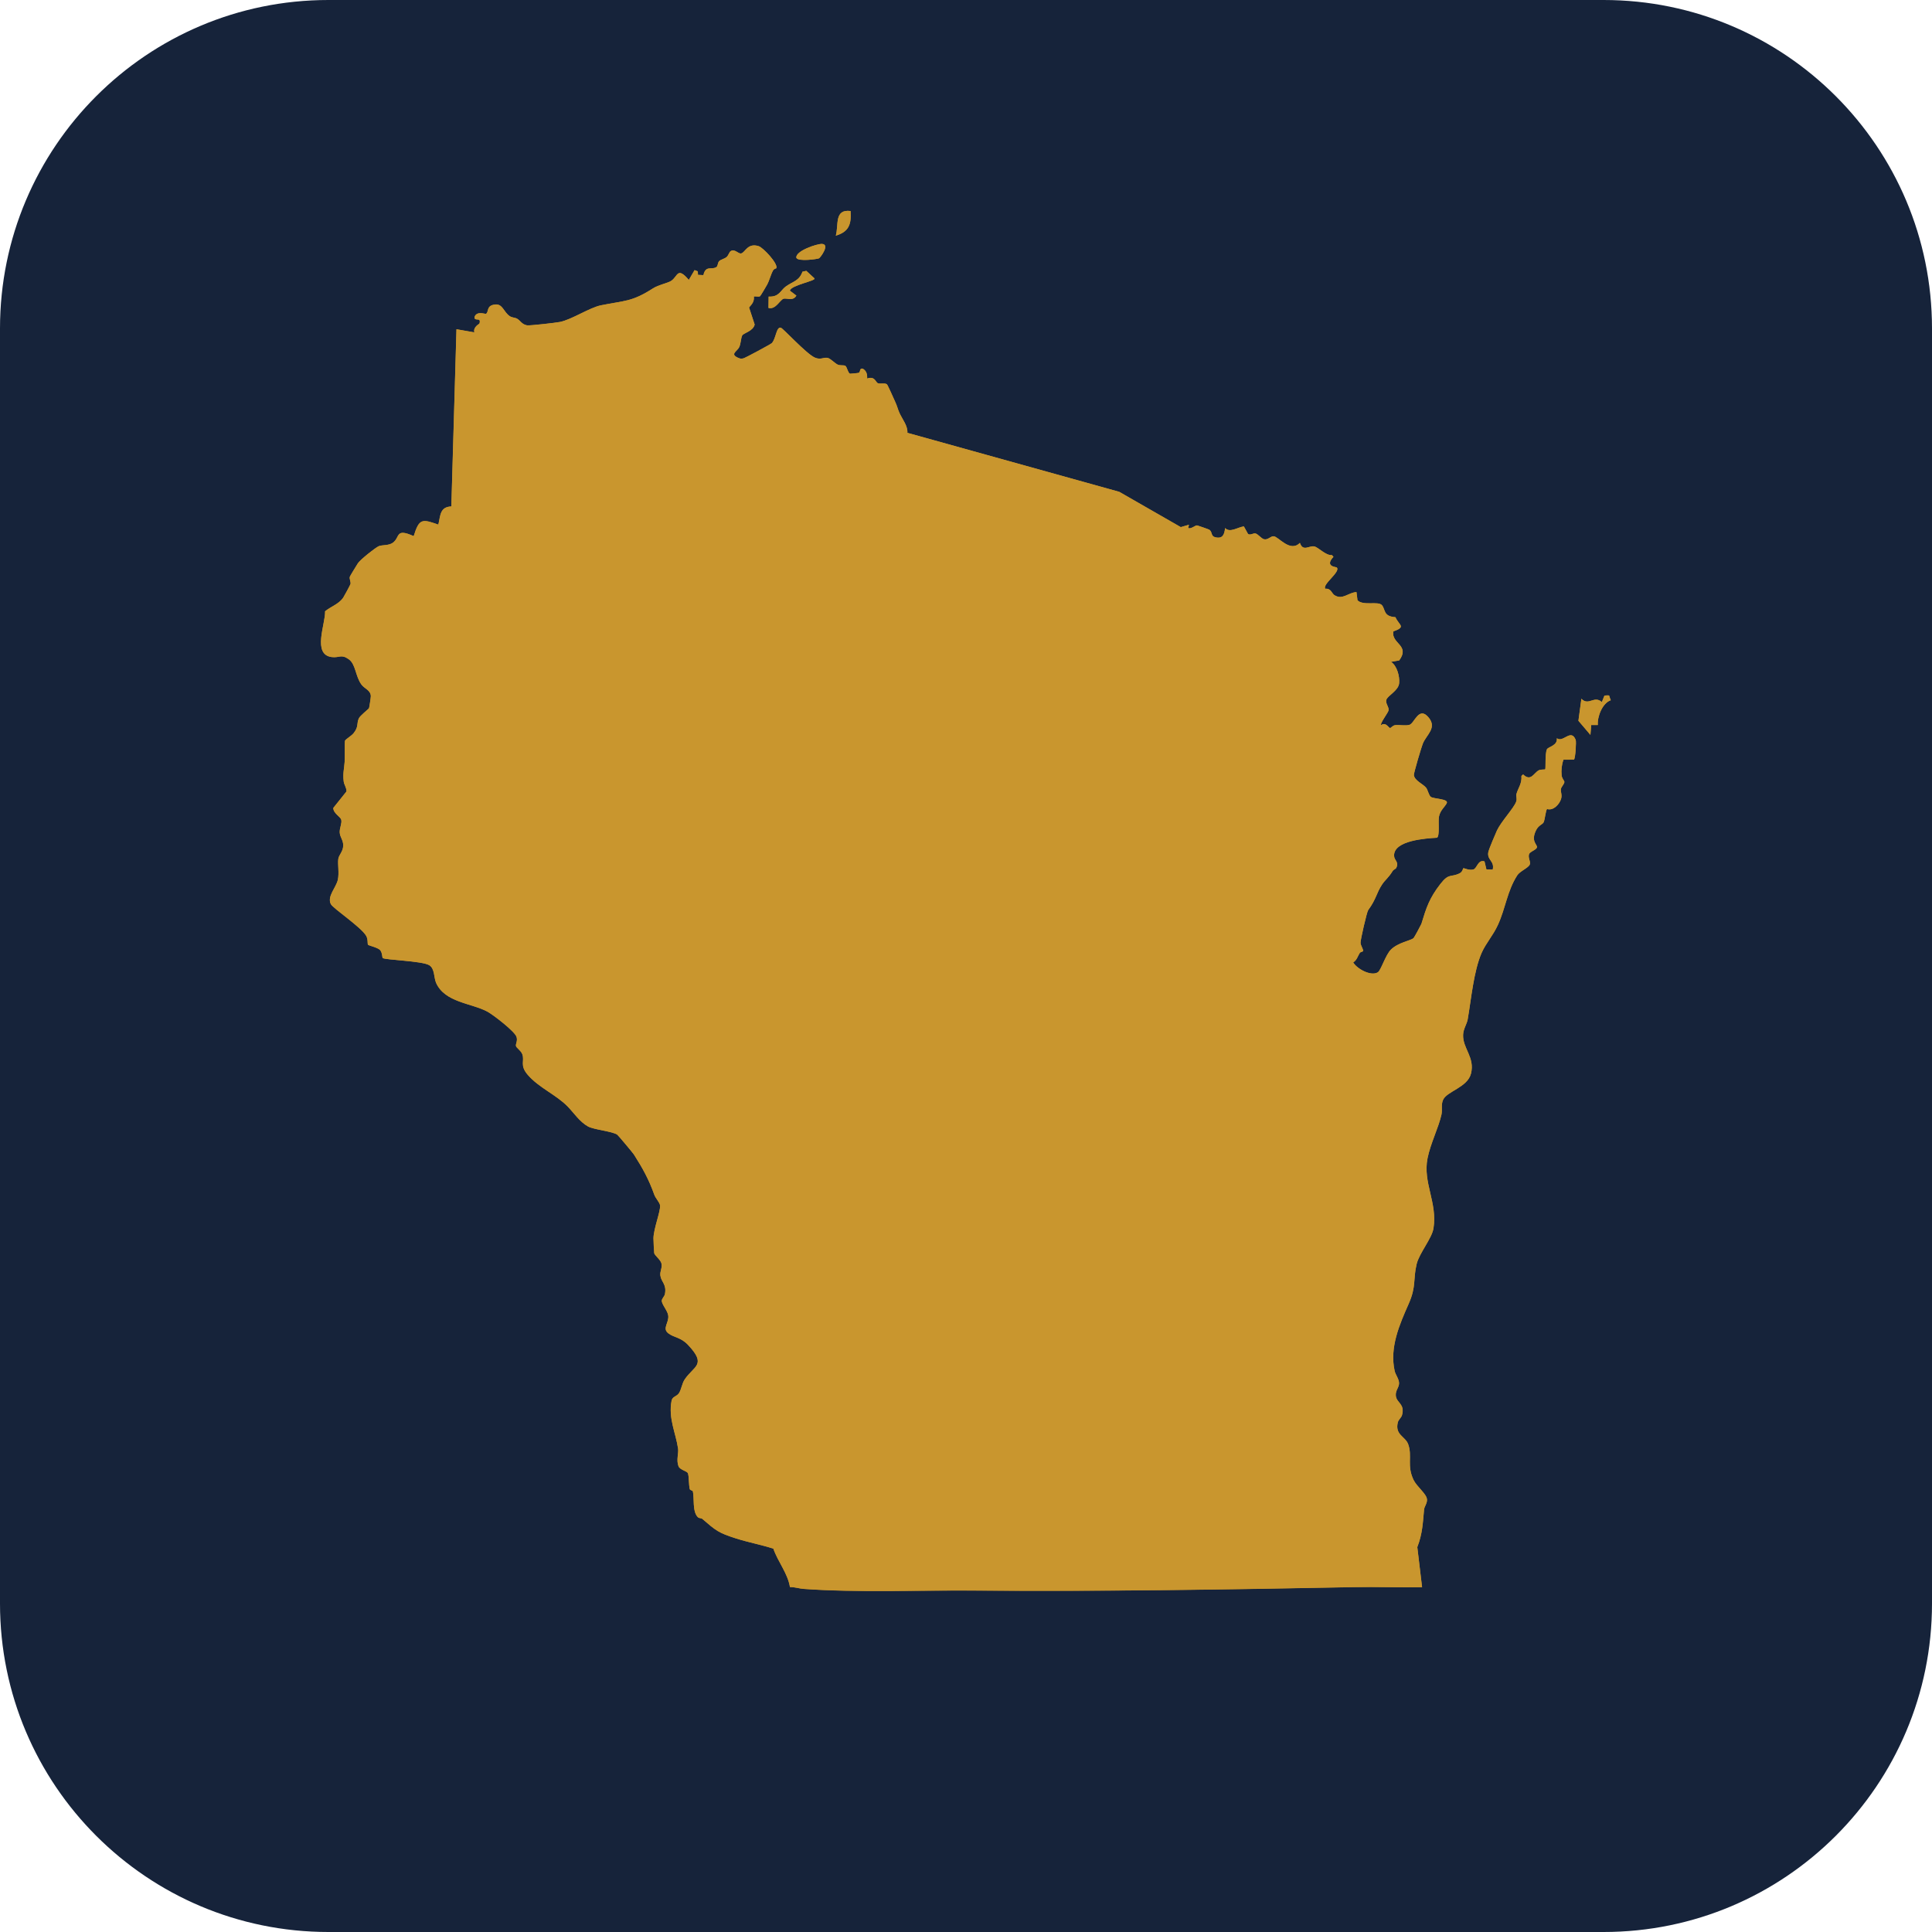
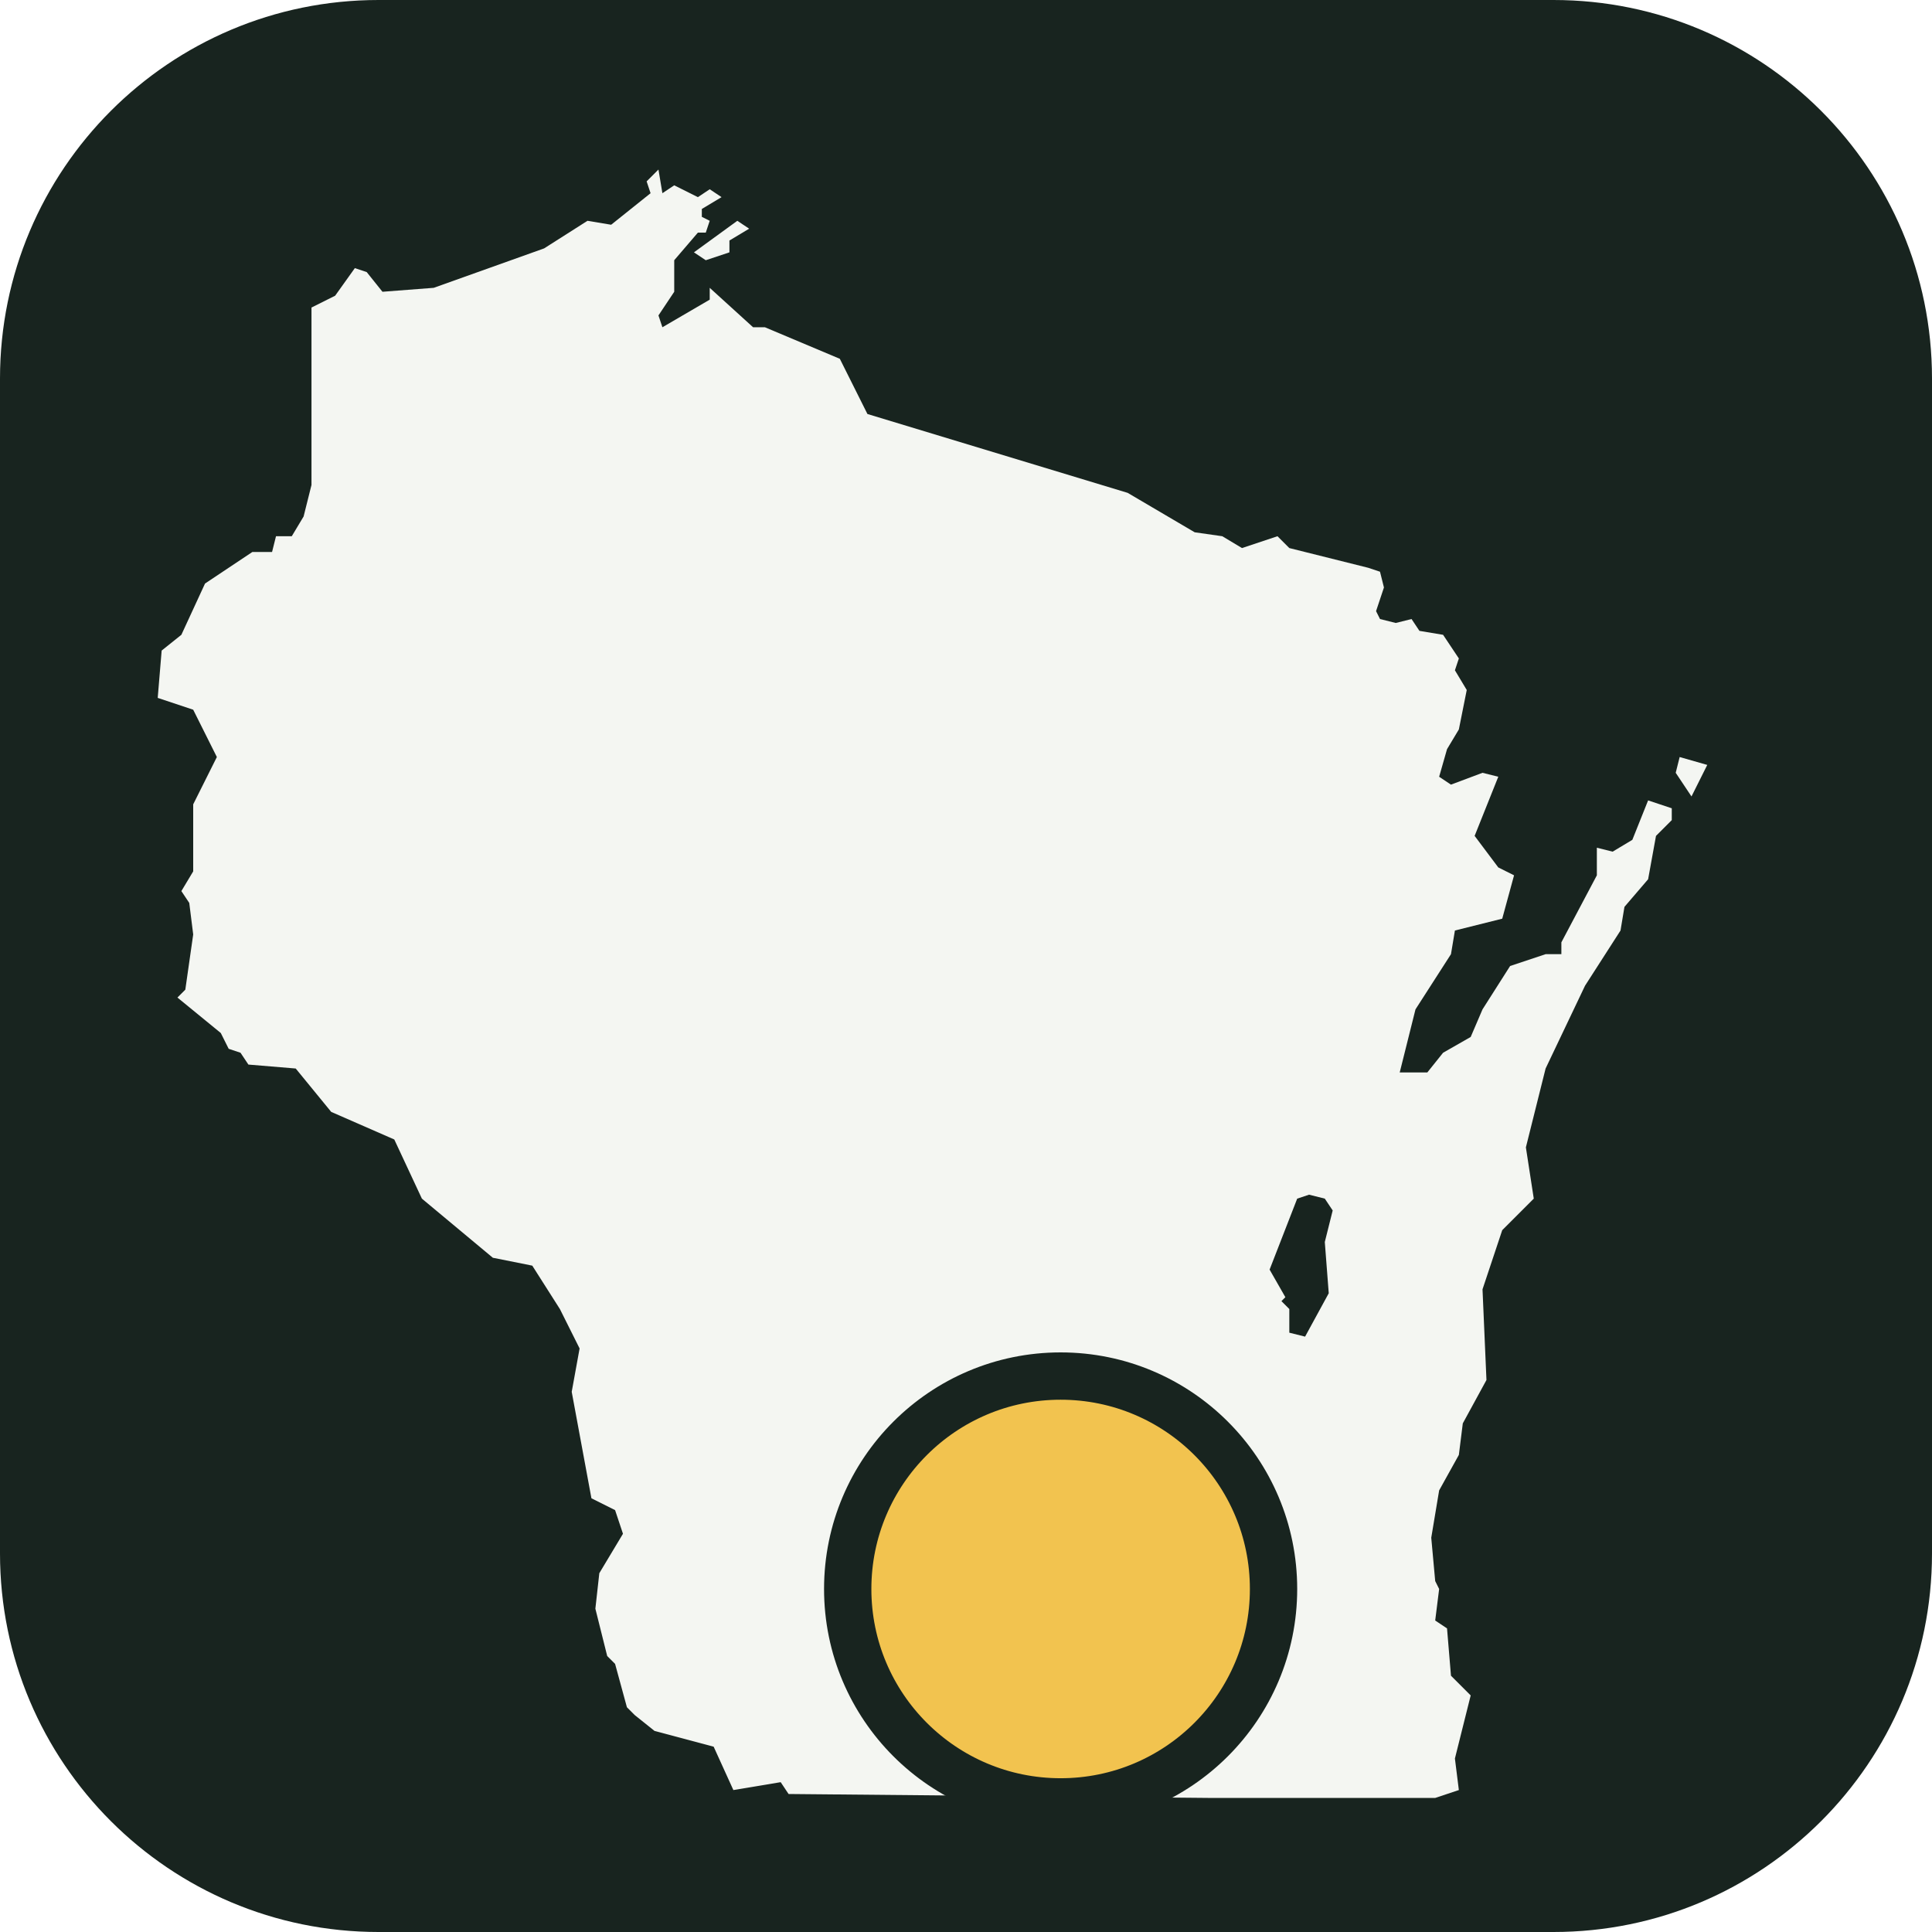
- <svg xmlns="http://www.w3.org/2000/svg" viewBox="0 0 1000 1000">
-   <defs>
-     <style>.st0{fill:#c9962e;}</style>
-   </defs>
-   <rect width="1000" height="1000" rx="170" fill="#16233a" />
-   <g transform="translate(75,75) scale(0.85)">
-     <path class="st0" d="M429.72,40.26c-10.06-1.24-7.14,8.44-8.99,15,7.97-2.37,9.52-6.93,8.99-15ZM410.51,69.05c.84-.46,6.83-8.48,1.8-8.75-2.98-.16-16.33,4.29-15.61,8.44.95,2.47,12.9.81,13.8.31ZM384.5,75.08c1.28-2.64-7.99-12.52-10.73-13.39-6.86-2.18-8.19,3.95-10.69,4.43-1.76.34-3.9-2.99-6.35-1.4-.9.58-1.38,2.67-2.47,3.58-1.4,1.16-3.57,1.53-4.53,2.51s-.74,2.92-1.63,3.56c-2.91,2.07-6.6-1.31-7.98,4.96l-3.31-.17-.1-2.13-1.97-.76-3.51,5.98c-6.99-8.19-6.59-2.38-10.56.46-2.09,1.49-7.68,2.39-11.29,4.71-12.97,8.3-17.17,7.34-31.7,10.3-6.89,1.4-17.64,8.63-24.88,10.12-2.3.47-18.58,2.35-20.09,2.06-3.26-.62-3.93-2.8-6.05-4.04-1.23-.72-2.99-.57-4.46-1.54-3.75-2.47-4.28-7.64-8.94-7.1-5.46.63-3.66,4.3-5.46,5.64-.48.36-5.67-1.99-7.05,1.94-.27,3.15,4.23-.38,3.01,3.99-.09.32-4.02,2.08-3.11,5.4l-10.9-1.9-3.12,107.89c-7.07.3-6.59,5.6-7.93,11.08-9.85-3.49-11.65-3.83-15,7.01-11.21-5.04-8.18.55-12.55,3.92-2.51,1.94-6.48,1.32-8.64,2.17-2,.78-11.38,8.26-12.77,10.41-.71,1.1-4.75,7.69-4.9,8.16-.46,1.44.67,3.1.39,4.48-.09.47-3.96,7.64-4.48,8.38-2.75,3.93-7.45,5.31-11,8.23.26,7.77-7.91,26.29,3.97,27.87,4.8.64,5.77-2.01,10.52,1.4,4.2,3.02,3.95,10.33,7.64,15.35,1.9,2.58,5.61,3.39,5.72,7.09.02.71-.93,6.97-1.11,7.32-.28.55-5.49,4.54-6.23,6.25-1.4,3.25.03,4.9-3.1,8.9-1.42,1.81-4.99,3.7-5.32,4.76-.21.69-.05,10.67-.18,12.74-.26,4.28-1.2,6.93-.58,11.94.26,2.1,1.82,3.89,1.68,6.12l-8,10c-.09,3.3,4.3,5.24,4.84,7.25s-1.11,5.06-.94,7.77c.19,2.87,2.21,4.62,2.13,7.96-.08,3.63-2.69,5.68-3,8.11-.43,3.31.63,8.62-.28,12.71-1.06,4.74-6.62,10.05-4.28,14.74,1.38,2.76,18.51,13.99,21.57,19.42,1.2,2.14.64,4.81,1.11,5.4.32.4,5.89,1.65,7.31,3.18s1.28,4.58,1.63,4.87c1.42,1.16,23.74,1.75,28.21,4.3,3.54,2.03,2.87,7.59,4.25,10.75,5.32,12.13,21.74,12.38,31.36,17.64,3.42,1.88,16.7,12.01,17.68,15.4.73,2.53-.62,4.06-.38,5.42.21,1.23,3.05,2.78,3.88,5.09,1.52,4.18-1.75,6.69,3.34,12.57,6.8,7.87,17.18,12,24.27,19.24,3.72,3.8,7.23,9.28,12.36,12.13,3.64,2.02,15.1,3,17.87,5.06.63.47,9.52,11.11,10.08,11.99,5.39,8.45,9.11,15.18,12.45,24.56.79,2.23,3.33,4.69,3.51,6.51.35,3.57-3.88,13.93-4.02,19.91-.03,1.15.32,8.08.45,9.1.17,1.28,3.85,4.06,4.39,6.22.69,2.72-.98,4.78-.64,7.47.5,3.93,3.91,5.23,2.79,11.21-.29,1.54-1.86,2.71-1.92,4.04-.1,2.3,3.55,6.1,3.93,9.1.56,4.43-3.88,7.82.09,10.85,3.49,2.67,7.47,2.28,11.96,7.03,11.62,12.3,3.54,12.72-2.03,21.02-1.68,2.51-2.09,6.4-3.55,8.45s-3.94,1.88-4.45,4.55c-2.06,10.71,2.57,19.53,3.97,29.13.42,2.84-1.19,6.91.24,10.68.91,2.41,5.32,2.91,5.79,4.43.67,2.17.43,6.74,1.08,9.51.2.83,1.74.73,1.9,1.45.94,4.18-.4,12.21,2.99,15.63.82.83,2.1.54,2.65,1.01,8.52,7.31,9.87,8.56,20.59,11.97,7.48,2.38,15.29,3.83,22.77,6.23,2.79,8.06,8.76,14.99,10.11,23.39,2.86-.06,5.56.91,8.38,1.12,31.98,2.33,71.25.76,103.99,1.01,77.09.59,154.19-.6,231.01-2.09,13.83-.27,27.71.29,41.54.04l-2.91-24.4c3.17-8.18,3.38-14.86,4.12-22.87.18-1.91,1.93-3.71,1.78-6.16-.21-3.41-6.12-7.64-8.17-11.87-4.24-8.77-.66-14.51-3.27-21.73-1.75-4.85-8.13-5.59-6.35-13.24.42-1.8,2.16-2.97,2.57-4.45,1.95-6.95-3.33-7.44-3.76-11.86-.33-3.33,2.06-4.99,1.97-7.8-.08-2.51-2.18-5.01-2.7-7.38-3.14-14.36,3.01-28.23,8.59-40.87,4.72-10.7,2.54-14.69,4.83-24.17,1.59-6.61,9.29-15.62,10.25-21.74,2.47-15.72-6.58-27.74-3.63-42.64,1.75-8.86,6.69-18.6,8.47-26.53.68-3.01-.35-5.92.98-9.02,2.24-5.25,14.84-7.53,17-15.99,2.54-9.93-5.14-15.38-4.78-23.71.16-3.61,2.29-6.49,2.78-9.3,2.12-12.14,3.65-29.45,8.49-40.51,2.57-5.86,7.02-10.65,9.93-17.07,4.75-10.43,5.6-20.57,11.79-30.21,1.57-2.44,6.78-4.55,7.57-6.48.73-1.79-1.16-4.05-.42-6.31.57-1.75,4.53-2.56,4.82-4.29s-3.94-3.54-.49-10.43c1.49-2.96,3.86-3.43,4.54-4.71.78-1.47,1.29-7.58,2.14-8.11,3.73,1.17,7.42-2.79,8.47-6.07.83-2.62-.38-4.33-.06-6.16.24-1.4,2.18-3.08,2.1-4.36-.05-.71-1.49-2.03-1.68-3.96-.3-3.18.04-6.51,1.13-9.49l6.4-.05c.94-1.21,1.45-10.98,1.05-12-2.83-7.22-7.72,1.99-11.5-1.02.63,4.49-5.31,5.21-6.02,6.75-1.27,2.74-.61,11.78-1.05,12.21-.21.2-2.64-.08-3.9.57-3.08,1.57-4.74,7.12-9.56,2.5l-1.02.96c.4,4.65-2.02,7.34-3.03,10.97-.37,1.34.54,2.75-.19,4.72-1.45,3.97-8.91,11.75-11.65,17.44-.82,1.7-4.89,11.45-5.21,12.84-1.23,5.3,3.87,5.56,2.6,11.05l-3.85-.14-1.15-4.86c-3.99-1.26-4.5,4.12-6.66,4.86-2.52.86-5.95-.91-6.2-.72-.38.28-.42,2.21-2.35,3.14-5.4,2.62-6.37-.33-11.61,6.4-6.76,8.69-8.61,14.47-11.62,24.38-.15.49-4.41,8.39-4.8,8.7-1.85,1.49-9.3,2.65-13.65,6.85-3.44,3.32-6.09,12.68-8.08,13.92-4.13,2.57-12.64-2.03-14.99-6.02,2.31-1.47,2.74-3.87,4-5.78.48-.72,2.03-.69,2.03-1.29.01-1.31-1.46-3.08-1.56-4.9-.1-1.64,3.82-18.76,4.65-19.89,4.96-6.73,4.98-10.35,8.44-15.56,2.05-3.08,3.76-3.87,6.5-8.3.57-.93,1.81-1.04,2.24-2.03,1.63-3.67-1.32-4.24-1.41-7.23-.28-9.36,19.39-10.55,26.15-10.96,1.78-1.24.61-9.75,1.18-12.82.72-3.93,3.74-6.06,4.75-8.26,1.2-2.63-8.01-2.53-9.69-3.78-1.27-.94-1.81-4.25-2.9-5.6-1.87-2.32-6.97-4.24-7.44-7.67-.15-1.11,4.65-17.33,5.56-19.42,2.25-5.23,8.54-9.35,3.52-15.54-6.01-7.4-8.67,3.41-11.72,4.34-2.44.75-5.99-.07-8.78.22-1.35.14-2.59,1.75-3.05,1.74-.93-.01-2.48-3.85-5.47-1.78-.87-.91,4.17-7.41,4.51-8.9.46-2-1.93-4.18-1.37-6.4.67-2.69,7.41-5.54,7.85-10.29.37-4.03-1.31-10.67-4.99-12.92l5.02-.9c6.8-9.32-4.96-10.12-3.59-17.64,8.07-2.93,3.48-3.62,1.29-8.67-7.53-.47-5.97-4.64-8.21-7.3s-11.23.55-14.89-2.95l-.63-5.03c-5.07.26-8.4,5.03-13.42,1.87-1.63-1.03-2.07-4.3-5.57-3.89-1.98-2.74,9.56-10.36,6.99-12.98-.35-.35-7.62-.43-2.01-6.51l-.97-1.01c-3.78.33-8.17-4.77-10.75-5.29-3.07-.62-6.85,3.42-8.72-2.16-6,6.12-13.12-3.97-16.02-4.03-1.87-.04-3.36,2.33-5.78,1.83-1.71-.36-3.73-3.31-5.39-3.55-1.31-.19-3.13,1.28-4.4.31l-2.53-4.59c-3.82.5-8.48,4.12-11.42,1-.43,3.91-1.42,6.76-6.06,5.59-2.75-.69-1.55-3.11-3.54-4.56-.32-.23-6.83-2.48-7.35-2.62-1.14-.31-3.63,2.41-5.56,1.58l.5-2-4.97,1.45-37.49-21.5-129-35.92c.28-4.32-3.04-8.14-4.87-12.21-.99-2.21-1.28-3.96-2.55-6.66-.75-1.6-4.58-10.39-5.08-10.71-1.44-.93-3.81-.08-5.42-.61-1.47-.48-1.73-4.55-6.59-2.88.12-2.56-.33-4.51-2.55-5.95-2.14-.61-1.45,1.74-2.43,2.45-.22.16-5.11.63-5.38.58-1.22-.2-1.94-4.27-2.91-4.81-1.08-.61-3.17,0-4.72-.77-1.84-.92-4.3-3.64-6.02-4.04-2.48-.57-4.18,1.36-7.78-.18-5.18-2.21-19.43-17.93-20.79-18.23-2.81-.63-2.9,6.88-5.52,9.44-.69.67-16.01,8.88-16.94,9.14-1.6.46-2.24.35-3.73-.33-4.93-2.26-.25-3.87.93-6.55.96-2.18.96-5.44,1.77-6.99.77-1.46,6.69-2.58,7.57-6.65l-3.41-10.39c1.88-2.15,3.21-3.54,2.92-6.65,1.12-.33,2.86.35,3.77-.2.36-.22,3.84-6.17,4.37-7.15,1.31-2.42,2.08-5.8,3.51-8.45.66-1.22,2.01-1.32,2.06-1.43ZM407.72,81.28l-4.96-4.58-2.34.52c-1.99,5.71-5.92,5.9-10.2,9.05-3.18,2.33-3.99,6.47-10.39,6.1l-.1,6.9c4.24,1.22,6.89-4.66,9.02-5.53,1.82-.75,5.93,1.68,7.96-1.97l-3.96-3c.62-3.35,16.07-5.99,14.98-7.48ZM891.63,335.35c-.48-.34-2-.02-2.84-.04l-1.59,3.96c-4.79-4.26-7.97,2.6-12.46-2.01l-1.81,13.4,7.3,8.59.49-6h4.02c-.4-5.03,2.72-13.31,7.91-15.11-.42-.57-.9-2.71-1.02-2.8Z" />
-     <path class="st0" d="M384.5,75.08c-.06.11-1.4.21-2.06,1.43-1.43,2.66-2.2,6.03-3.51,8.45-.53.98-4.02,6.93-4.37,7.15-.91.56-2.64-.13-3.77.2.3,3.11-1.04,4.49-2.92,6.65l3.41,10.39c-.88,4.06-6.8,5.18-7.57,6.65-.82,1.55-.81,4.81-1.77,6.99-1.19,2.68-5.86,4.29-.93,6.55,1.49.68,2.13.79,3.73.33.93-.26,16.25-8.47,16.94-9.14,2.61-2.56,2.71-10.07,5.52-9.44,1.35.3,15.61,16.02,20.79,18.23,3.6,1.54,5.3-.39,7.78.18,1.72.4,4.17,3.12,6.02,4.04,1.55.77,3.64.16,4.72.77.96.55,1.69,4.62,2.91,4.81.27.04,5.16-.43,5.38-.58.98-.7.29-3.06,2.43-2.45,2.22,1.45,2.67,3.39,2.55,5.95,4.86-1.67,5.13,2.4,6.59,2.88,1.61.53,3.98-.32,5.42.61.5.32,4.33,9.11,5.08,10.71,1.26,2.7,1.55,4.46,2.55,6.66,1.83,4.07,5.15,7.89,4.87,12.21l129,35.92,37.49,21.5,4.97-1.45-.5,2c1.92.83,4.41-1.89,5.56-1.58.52.14,7.03,2.38,7.35,2.62,1.99,1.45.79,3.87,3.54,4.56,4.64,1.16,5.64-1.68,6.06-5.59,2.93,3.13,7.6-.5,11.42-1l2.53,4.59c1.26.97,3.09-.5,4.4-.31,1.67.24,3.68,3.19,5.39,3.55,2.42.5,3.9-1.87,5.78-1.83,2.9.06,10.03,10.15,16.02,4.03,1.87,5.59,5.65,1.54,8.72,2.16,2.58.52,6.97,5.62,10.75,5.29l.97,1.01c-5.61,6.07,1.67,6.16,2.01,6.51,2.57,2.62-8.97,10.24-6.99,12.98,3.5-.41,3.94,2.86,5.57,3.89,5.02,3.16,8.35-1.61,13.42-1.87l.63,5.03c3.67,3.5,12.64.27,14.89,2.95s.68,6.83,8.21,7.3c2.19,5.04,6.78,5.73-1.29,8.67-1.37,7.53,10.39,8.32,3.59,17.64l-5.02.9c3.68,2.26,5.36,8.89,4.99,12.92-.44,4.75-7.17,7.6-7.85,10.29-.56,2.22,1.83,4.4,1.37,6.4-.34,1.49-5.38,7.99-4.51,8.9,2.99-2.07,4.54,1.77,5.47,1.78.46,0,1.7-1.6,3.05-1.74,2.79-.29,6.34.52,8.78-.22,3.05-.93,5.71-11.74,11.72-4.34,5.02,6.18-1.27,10.3-3.52,15.54-.9,2.1-5.71,18.31-5.56,19.42.47,3.43,5.56,5.35,7.44,7.67,1.09,1.35,1.63,4.66,2.9,5.6,1.69,1.25,10.89,1.14,9.69,3.78-1,2.2-4.03,4.33-4.75,8.26-.56,3.07.61,11.58-1.18,12.82-6.76.41-26.43,1.61-26.15,10.96.09,2.99,3.04,3.56,1.41,7.23-.44.98-1.67,1.1-2.24,2.03-2.73,4.42-4.44,5.21-6.5,8.3-3.46,5.21-3.48,8.83-8.44,15.56-.83,1.13-4.75,18.25-4.65,19.89.11,1.81,1.58,3.59,1.56,4.9,0,.6-1.56.57-2.03,1.29-1.25,1.91-1.69,4.31-4,5.78,2.36,3.98,10.87,8.59,14.99,6.02,1.99-1.24,4.64-10.6,8.08-13.92,4.35-4.2,11.8-5.36,13.65-6.85.39-.31,4.65-8.21,4.8-8.7,3.01-9.91,4.86-15.69,11.62-24.38,5.24-6.73,6.21-3.78,11.61-6.4,1.93-.93,1.97-2.86,2.35-3.14.25-.18,3.69,1.58,6.2.72,2.16-.74,2.67-6.12,6.66-4.86l1.15,4.86,3.85.14c1.28-5.49-3.83-5.76-2.6-11.05.32-1.39,4.39-11.14,5.21-12.84,2.74-5.69,10.2-13.47,11.65-17.44.72-1.97-.19-3.38.19-4.72,1.01-3.64,3.43-6.33,3.03-10.97l1.02-.96c4.82,4.62,6.48-.93,9.56-2.5,1.26-.64,3.69-.36,3.9-.57.44-.42-.21-9.46,1.05-12.21.71-1.54,6.65-2.26,6.02-6.75,3.78,3.01,8.67-6.2,11.5,1.02.4,1.02-.11,10.79-1.05,12l-6.4.05c-1.09,2.98-1.44,6.3-1.13,9.49.18,1.93,1.63,3.26,1.68,3.96.09,1.29-1.85,2.96-2.1,4.36-.32,1.83.9,3.54.06,6.16-1.04,3.29-4.74,7.24-8.47,6.07-.84.53-1.35,6.65-2.14,8.11-.69,1.29-3.06,1.75-4.54,4.71-3.45,6.89.77,8.77.49,10.43s-4.25,2.54-4.82,4.29c-.73,2.25,1.16,4.51.42,6.31-.79,1.93-6,4.05-7.57,6.48-6.19,9.64-7.04,19.78-11.79,30.21-2.92,6.41-7.37,11.21-9.93,17.07-4.85,11.06-6.37,28.37-8.49,40.51-.49,2.81-2.62,5.69-2.78,9.3-.36,8.33,7.32,13.78,4.78,23.71-2.16,8.46-14.76,10.74-17,15.99-1.33,3.1-.3,6.01-.98,9.02-1.78,7.93-6.72,17.67-8.47,26.53-2.95,14.9,6.11,26.92,3.63,42.64-.96,6.13-8.66,15.13-10.25,21.74-2.29,9.48-.1,13.47-4.83,24.17-5.58,12.64-11.73,26.51-8.59,40.87.52,2.37,2.62,4.87,2.7,7.38.09,2.8-2.29,4.47-1.97,7.8.43,4.42,5.71,4.91,3.76,11.86-.42,1.48-2.15,2.65-2.57,4.45-1.78,7.65,4.6,8.4,6.35,13.24,2.61,7.22-.97,12.96,3.27,21.73,2.05,4.23,7.96,8.46,8.17,11.87.15,2.45-1.6,4.25-1.78,6.16-.74,8.01-.94,14.69-4.12,22.87l2.91,24.4c-13.82.25-27.71-.3-41.54-.04-76.81,1.49-153.92,2.68-231.01,2.09-32.75-.25-72.01,1.32-103.99-1.01-2.83-.21-5.52-1.18-8.38-1.12-1.35-8.41-7.32-15.33-10.11-23.39-7.48-2.4-15.29-3.85-22.77-6.23-10.71-3.41-12.06-4.66-20.59-11.97-.55-.47-1.83-.18-2.65-1.01-3.39-3.42-2.04-11.44-2.99-15.63-.16-.71-1.71-.61-1.9-1.45-.65-2.76-.41-7.34-1.08-9.51-.47-1.52-4.88-2.03-5.79-4.43-1.42-3.78.18-7.84-.24-10.68-1.41-9.6-6.03-18.42-3.97-29.13.51-2.67,3-2.49,4.45-4.55s1.87-5.95,3.55-8.45c5.57-8.3,13.65-8.72,2.03-21.02-4.49-4.76-8.47-4.37-11.96-7.03-3.97-3.03.47-6.42-.09-10.85-.38-3-4.03-6.8-3.93-9.1.06-1.33,1.63-2.5,1.92-4.04,1.12-5.98-2.29-7.28-2.79-11.21-.34-2.69,1.33-4.75.64-7.47-.55-2.16-4.23-4.94-4.39-6.22-.13-1.02-.48-7.95-.45-9.1.14-5.98,4.38-16.34,4.02-19.91-.18-1.82-2.72-4.28-3.51-6.51-3.34-9.37-7.06-16.11-12.45-24.56-.56-.88-9.45-11.52-10.08-11.99-2.77-2.06-14.23-3.04-17.87-5.06-5.13-2.85-8.64-8.33-12.36-12.13-7.09-7.24-17.46-11.37-24.27-19.24-5.09-5.89-1.82-8.4-3.34-12.57-.84-2.3-3.67-3.86-3.88-5.09-.24-1.36,1.11-2.89.38-5.42-.98-3.39-14.26-13.52-17.68-15.4-9.62-5.27-26.04-5.51-31.36-17.64-1.38-3.15-.71-8.72-4.25-10.75-4.46-2.55-26.78-3.13-28.21-4.3-.35-.29-.25-3.39-1.63-4.87s-6.99-2.78-7.31-3.18c-.47-.6.09-3.26-1.11-5.4-3.06-5.43-20.19-16.67-21.57-19.42-2.34-4.7,3.22-10,4.28-14.74.91-4.09-.15-9.39.28-12.71.31-2.43,2.92-4.48,3-8.11.08-3.34-1.95-5.1-2.13-7.96-.18-2.71,1.49-5.71.94-7.77s-4.93-3.95-4.84-7.25l8-10c.14-2.22-1.42-4.02-1.68-6.12-.62-5.01.32-7.66.58-11.94.13-2.07-.04-12.05.18-12.74.32-1.06,3.9-2.95,5.32-4.76,3.13-4,1.7-5.65,3.1-8.9.74-1.71,5.95-5.7,6.23-6.25.18-.35,1.13-6.61,1.11-7.32-.11-3.7-3.82-4.5-5.72-7.09-3.69-5.02-3.44-12.32-7.64-15.35-4.74-3.41-5.72-.77-10.52-1.4-11.88-1.58-3.72-20.1-3.97-27.87,3.55-2.92,8.25-4.3,11-8.23.52-.74,4.39-7.91,4.48-8.38.28-1.37-.85-3.04-.39-4.48.15-.47,4.19-7.06,4.9-8.16,1.39-2.15,10.77-9.63,12.77-10.41,2.16-.85,6.13-.23,8.64-2.17,4.37-3.37,1.34-8.96,12.55-3.92,3.34-10.85,5.15-10.51,15-7.01,1.34-5.48.86-10.78,7.93-11.08l3.12-107.89,10.9,1.9c-.9-3.32,3.02-5.07,3.11-5.4,1.22-4.37-3.28-.84-3.01-3.99,1.39-3.93,6.57-1.58,7.05-1.94,1.8-1.34,0-5.01,5.46-5.64,4.66-.54,5.19,4.63,8.94,7.1,1.47.97,3.23.82,4.46,1.54,2.12,1.24,2.79,3.42,6.05,4.04,1.51.29,17.79-1.58,20.09-2.06,7.25-1.49,18-8.71,24.88-10.12,14.54-2.96,18.74-1.99,31.7-10.3,3.61-2.31,9.21-3.22,11.29-4.71,3.97-2.84,3.58-8.65,10.56-.46l3.51-5.98,1.97.76.1,2.13,3.31.17c1.38-6.27,5.07-2.89,7.98-4.96.89-.63.64-2.54,1.63-3.56s3.13-1.34,4.53-2.51c1.09-.91,1.58-3,2.47-3.58,2.45-1.59,4.59,1.74,6.35,1.4,2.5-.48,3.83-6.6,10.69-4.43,2.74.87,12.02,10.76,10.73,13.39Z" />
-     <path class="st0" d="M891.63,335.35c.12.09.6,2.23,1.02,2.8-5.2,1.8-8.31,10.08-7.91,15.13h-4.02s-.49,5.99-.49,5.99l-7.3-8.59,1.81-13.4c4.5,4.61,7.67-2.25,12.46,2.01l1.59-3.96c.84.01,2.37-.3,2.84.04Z" />
-     <path class="st0" d="M407.72,81.28c1.09,1.49-14.36,4.13-14.98,7.48l3.96,3c-2.03,3.65-6.14,1.22-7.96,1.97-2.12.87-4.77,6.75-9.02,5.53l.1-6.9c6.4.37,7.21-3.77,10.39-6.1,4.29-3.15,8.21-3.34,10.2-9.05l2.34-.52,4.96,4.58Z" />
-     <path class="st0" d="M410.51,69.05c-.9.5-12.86,2.17-13.8-.31-.72-4.15,12.62-8.59,15.61-8.44,5.03.26-.97,8.28-1.8,8.75Z" />
-     <path class="st0" d="M429.72,40.26c.53,8.08-1.02,12.63-8.99,15,1.85-6.56-1.07-16.25,8.99-15Z" />
-   </g>
+ <svg xmlns="http://www.w3.org/2000/svg" viewBox="-40 -36 490 490">
+   <rect x="-40" y="-36" width="490" height="490" rx="96" fill="#18241F" />
+   <path d="M385 160L389 166L393 158L386 156ZM0 141L9 144L15 156L9 168L9 185L6 190L8 193L9 201L7 215L5 217L16 226L18 230L21 231L23 234L35 235L44 246L60 253L67 268L85 283L95 285L102 296L107 306L105 317L110 344L116 347L118 353L112 363L111 372L114 384L116 386L119 397L121 399L126 403L141 407L146 418L158 416L160 419L267 420L324 420L330 418L329 410L333 394L328 389L327 377L324 375L325 367L324 365L323 354L325 342L330 333L331 325L337 314L336 291L341 276L349 268L347 255L352 235L362 214L371 200L372 194L378 187L380 176L384 172L384 169L378 167L374 177L369 180L365 179L365 186L356 203L356 206L352 206L343 209L336 220L333 227L326 231L322 236L315 236L319 220L328 206L329 200L341 197L344 186L340 184L334 176L340 161L336 160L328 163L325 161L327 154L330 149L332 139L329 134L330 131L326 125L320 124L318 121L314 122L310 121L309 119L311 113L310 109L307 108L287 103L284 100L275 103L270 100L263 99L246 89L180 69L173 55L154 47L151 47L140 37L140 40L128 47L127 44L131 38L131 30L137 23L139 23L140 20L138 19L138 17L143 14L140 12L137 14L131 11L128 13L127 7L124 10L125 13L115 21L109 20L98 27L70 37L57 38L53 33L50 32L45 39L39 42L39 87L37 95L34 100L30 100L29 104L24 104L12 112L6 125L1 129ZM282 286L289 268L292 267L296 268L298 271L296 279L297 292L291 303L287 302L287 296L285 294L286 293ZM136 28L139 30L145 28L145 25L150 22L147 20Z" fill="#F4F6F2" />
+   <circle cx="229" cy="367" r="54" fill="#F2C34F" stroke="#18241F" stroke-width="12" />
</svg>
